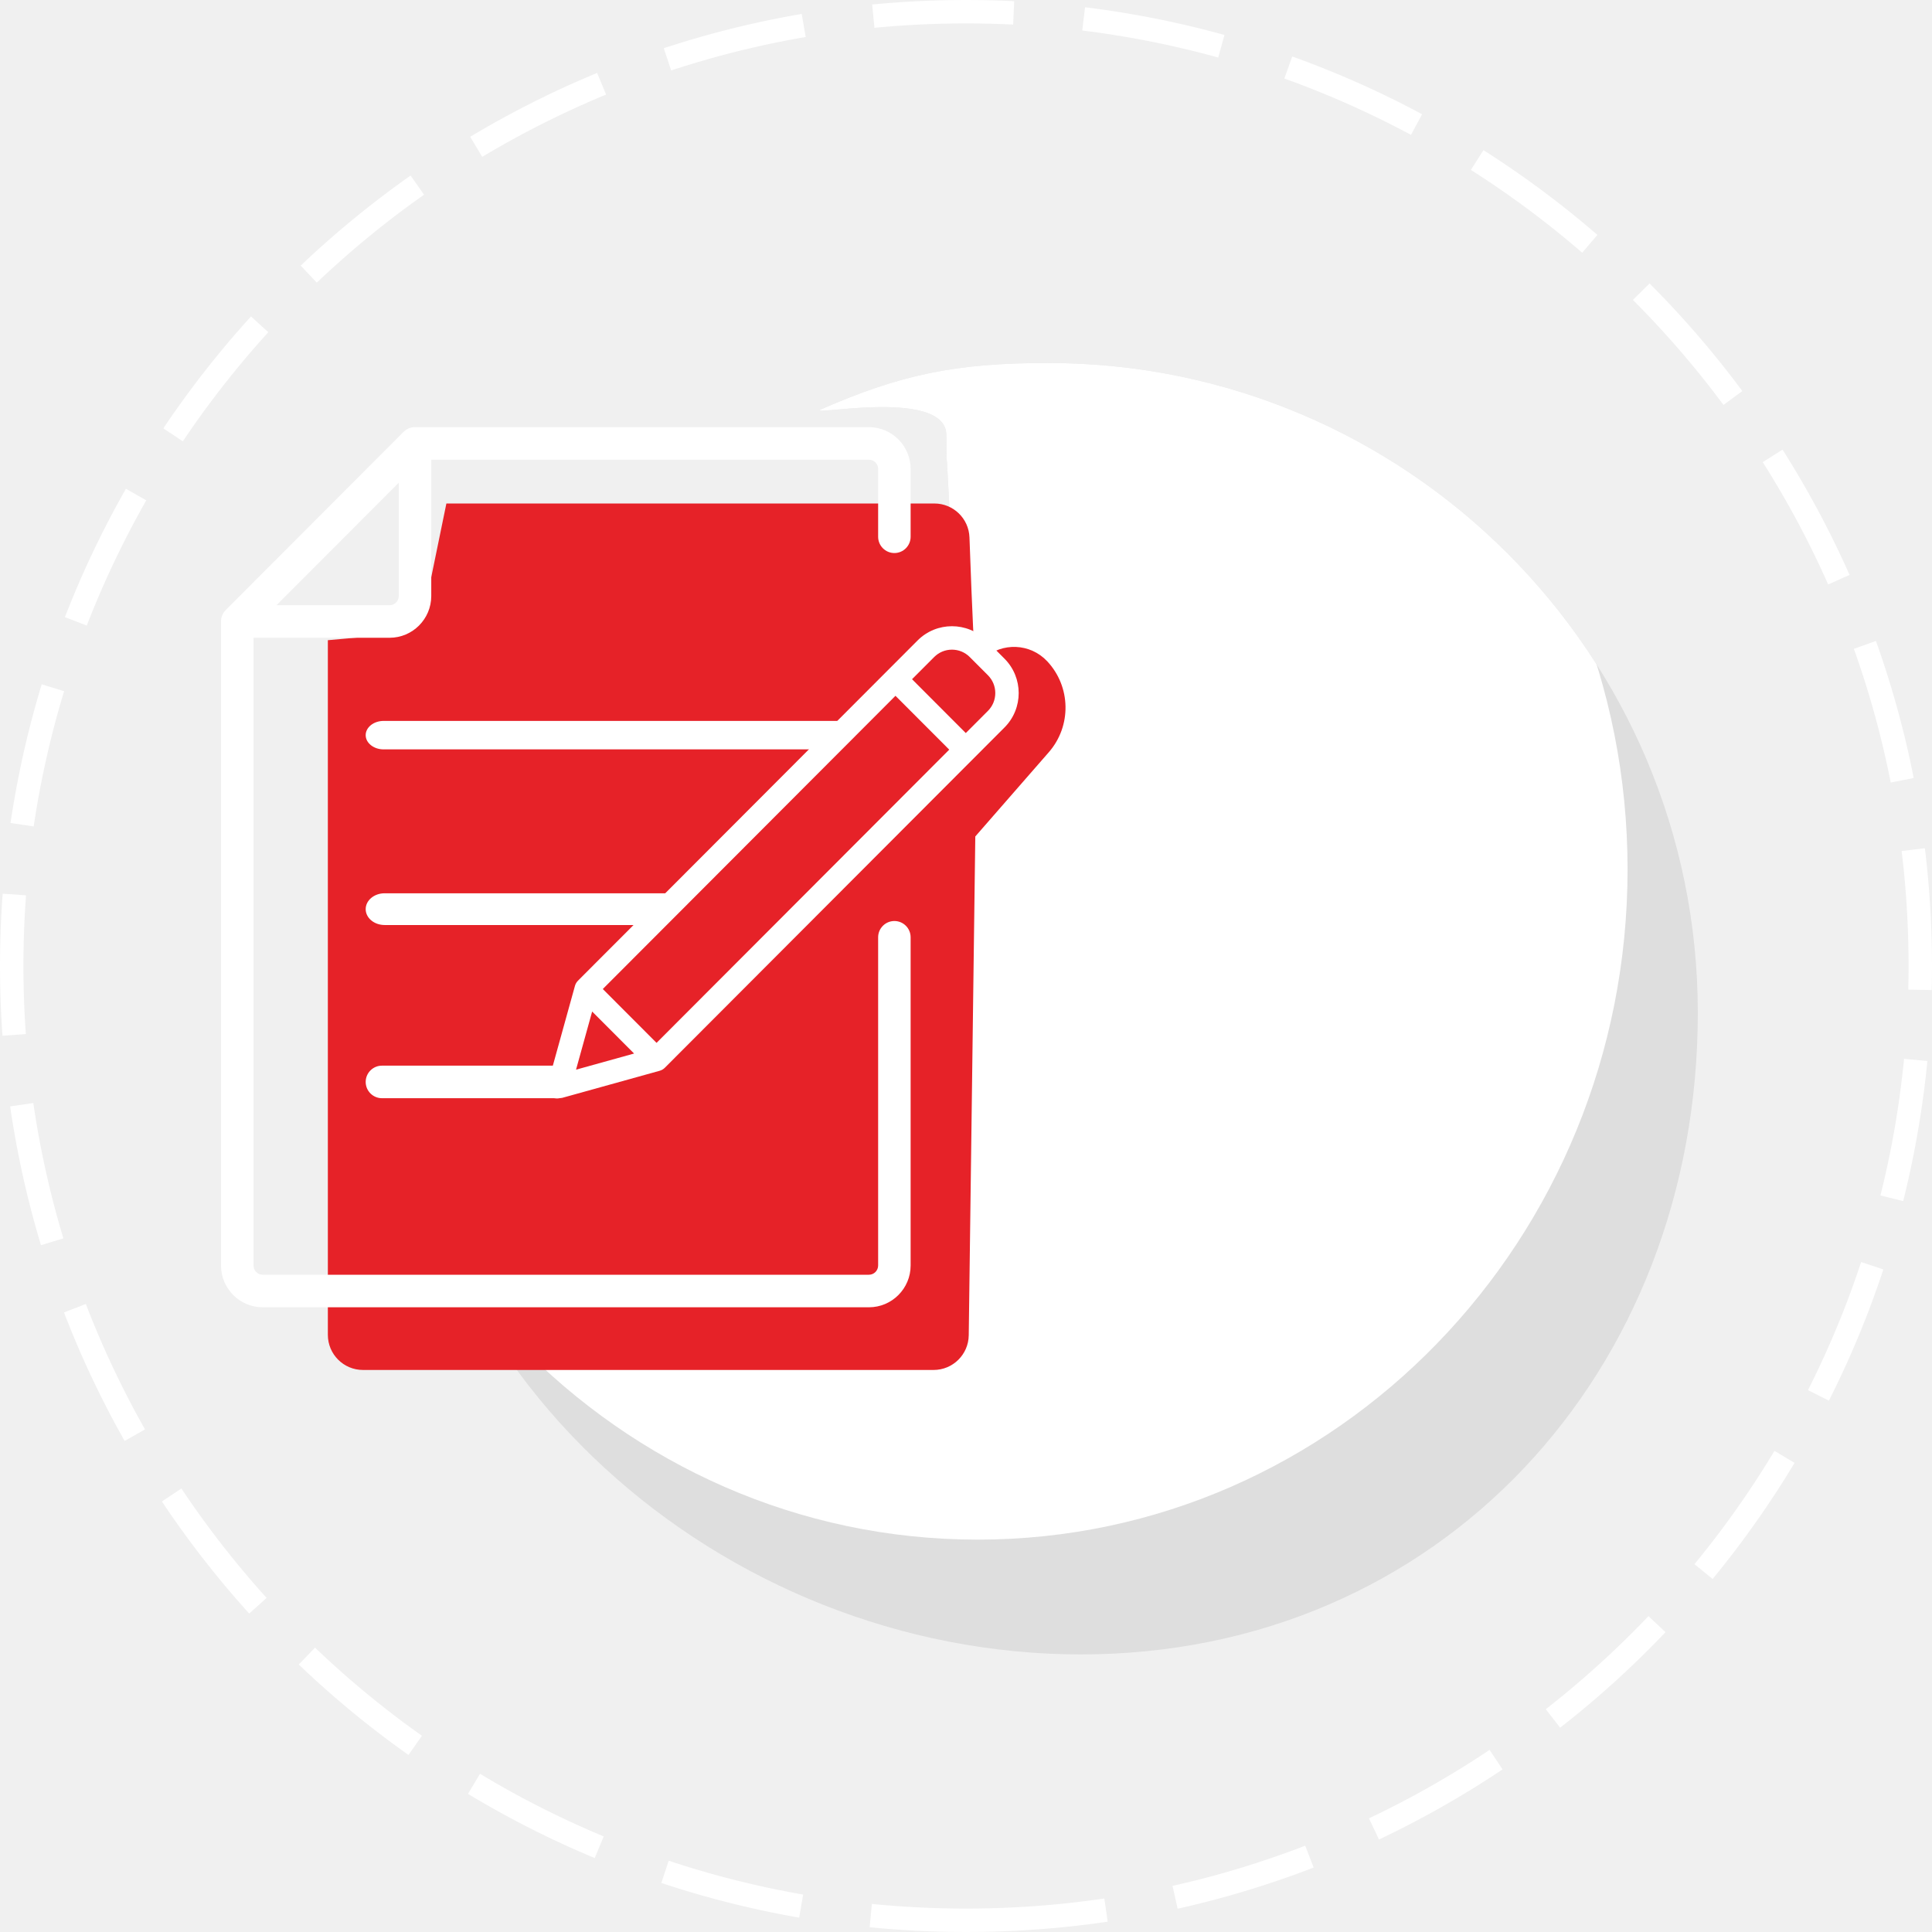
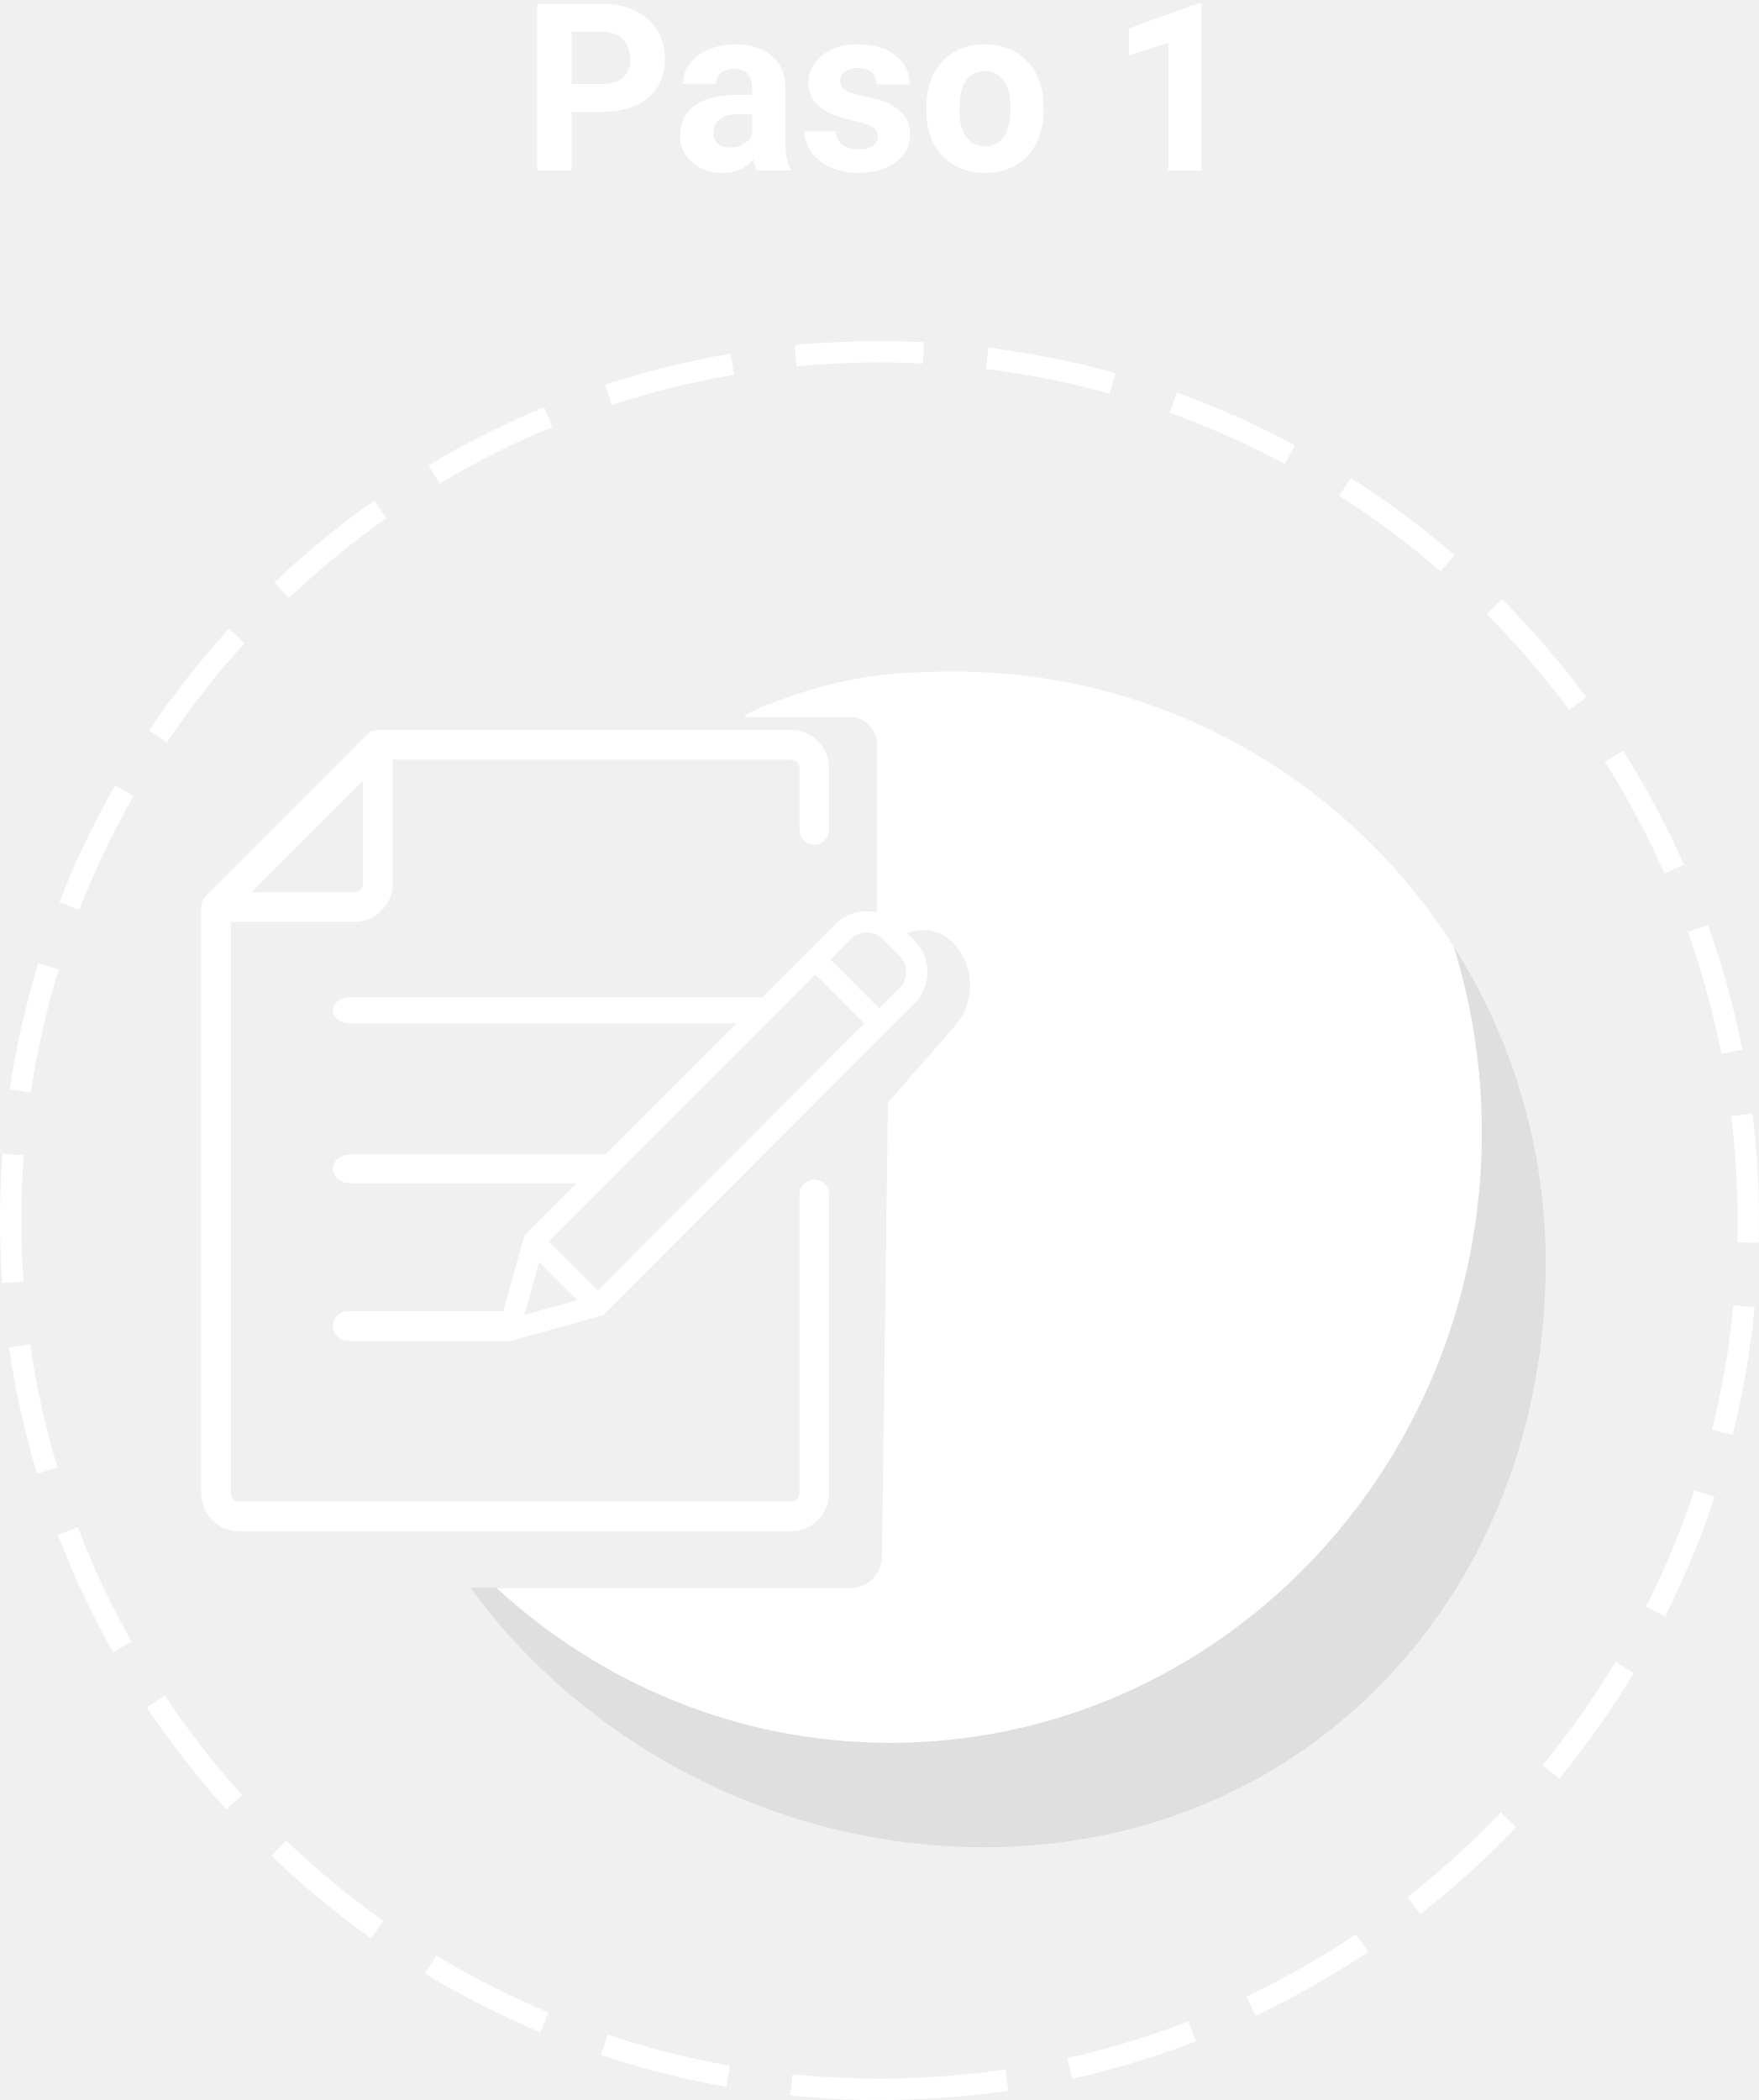
- <svg xmlns="http://www.w3.org/2000/svg" xmlns:xlink="http://www.w3.org/1999/xlink" width="165px" height="165px" viewBox="0 0 165 165" version="1.1">
+ <svg xmlns="http://www.w3.org/2000/svg" xmlns:xlink="http://www.w3.org/1999/xlink" width="165px" height="197px" viewBox="0 0 165 197" version="1.1">
  <defs>
-     <path d="M58.307,110.293 C88.959,110.293 111,86.152 111,55.5 C111,24.848 86.152,0 55.5,0 C47.617,0 42.937,0.985 36.146,3.948 C34.55,4.645 46.439,2.112 46.815,5.976 C46.842,6.38 46.824,8.444 46.874,8.417 C47.012,10.922 47.1,12.62 47.137,13.513 C47.291,17.182 47.307,18.679 47.318,18.705 C41.475,19.123 24.084,11.719 22.878,12.589 C21.794,13.372 20.739,14.192 19.716,15.049 C7.558,25.23 0,38.402 0,55.5 C0,86.152 27.655,110.293 58.307,110.293 Z" id="path-1" />
+     <polygon id="path-1" points="0 0.001 165 0.001 165 165 0 165" />
  </defs>
  <g id="FLUJO-" stroke="none" stroke-width="1" fill="none" fill-rule="evenodd">
-     <g id="1.-Home_Campaña-navidad" transform="translate(-300, -887)">
-       <g id="Group-27" transform="translate(301, 888)">
-         <g id="Group-20" transform="translate(33, 30)">
-           <mask id="mask-2" fill="white">
-             <use xlink:href="#path-1" />
-           </mask>
-           <use id="Oval-3" fill="#DEDEDE" xlink:href="#path-1" />
-           <ellipse id="Oval-3-Copy-5" fill="#FFFFFF" mask="url(#mask-2)" cx="49.5" cy="43.245" rx="55.5" ry="57.245" />
+     <g id="1.-Home_Campaña-navidad" transform="translate(-292, -756)">
+       <g id="Group-2" transform="translate(292, 752)">
+         <g id="Group-18" transform="translate(0, 35)">
+           <path d="M136.358,57.773 C138.068,63.282 139.001,69.15 139.001,75.245 C139.001,106.859 114.152,132.489 83.501,132.489 C69.317,132.489 56.393,126.984 46.583,117.954 L44.129,117.954 C54.894,132.707 73,142.292 92.307,142.292 C122.96,142.292 145.001,118.15 145.001,87.499 C145.001,76.559 141.822,66.368 136.358,57.773" id="Fill-1" fill="#DFDFDF" />
+           <g id="Group-5" transform="translate(0, 0.999)">
+             <mask id="mask-2" fill="white">
+               <use xlink:href="#path-1" />
+             </mask>
+             <g id="Clip-4" />
+             <path d="M74.738,2.369 L74.549,0.378 C78.547,-0.005 82.65,-0.097 86.676,0.104 L86.576,2.101 C82.648,1.906 78.642,1.995 74.738,2.369 Z M104.086,4.926 C100.295,3.873 96.388,3.095 92.476,2.612 L92.722,0.626 C96.732,1.122 100.736,1.92 104.621,2.999 L104.086,4.926 Z M57.379,5.997 L56.756,4.097 C60.59,2.839 64.552,1.857 68.531,1.178 L68.867,3.15 C64.984,3.812 61.119,4.77 57.379,5.997 Z M120.535,11.534 C117.066,9.67 113.429,8.051 109.73,6.721 L110.406,4.839 C114.199,6.202 117.926,7.862 121.482,9.772 L120.535,11.534 Z M41.232,13.368 L40.205,11.652 C43.674,9.577 47.324,7.744 51.052,6.205 L51.816,8.054 C48.177,9.556 44.615,11.344 41.232,13.368 Z M135.138,21.593 C132.158,19.014 128.963,16.636 125.642,14.525 L126.717,12.837 C130.119,15.001 133.392,17.438 136.447,20.08 L135.138,21.593 Z M27.099,24.098 L25.722,22.646 C28.652,19.867 31.81,17.281 35.111,14.96 L36.261,16.596 C33.041,18.861 29.959,21.385 27.099,24.098 Z M147.205,34.599 C144.861,31.437 142.259,28.419 139.474,25.629 L140.89,24.216 C143.744,27.076 146.408,30.168 148.81,33.408 L147.205,34.599 Z M15.646,37.643 L13.986,36.527 C16.238,33.179 18.758,29.968 21.474,26.983 L22.953,28.329 C20.302,31.243 17.843,34.376 15.646,37.643 Z M156.14,49.931 C154.549,46.335 152.67,42.821 150.558,39.486 L152.248,38.416 C154.412,41.833 156.338,45.435 157.968,49.121 L156.14,49.931 Z M7.437,53.354 L5.574,52.63 C7.035,48.871 8.789,45.188 10.789,41.683 L12.525,42.675 C10.576,46.094 8.863,49.687 7.437,53.354 Z M161.482,66.86 C160.718,62.989 159.662,59.146 158.338,55.437 L160.22,54.765 C161.578,58.566 162.662,62.506 163.445,66.473 L161.482,66.86 Z M2.888,70.496 L0.91,70.201 C1.508,66.207 2.408,62.225 3.586,58.366 L5.498,58.95 C4.349,62.715 3.47,66.6 2.888,70.496 Z M164.974,84.585 L162.974,84.536 C162.99,83.859 163,83.18 163,82.498 C163,79.231 162.802,75.937 162.41,72.709 L164.396,72.469 C164.797,75.776 165,79.151 165,82.5 C165,83.198 164.99,83.892 164.974,84.585 Z M0.207,88.362 C0.07,86.426 -0,84.453 -0,82.5 C0.002,80.409 0.08,78.3 0.236,76.232 L2.23,76.381 C2.078,78.4 2.002,80.459 2,82.5 C2,84.407 2.068,86.331 2.201,88.222 L0.207,88.362 Z M162.535,102.598 L160.595,102.112 C161.549,98.3 162.228,94.375 162.613,90.448 L164.603,90.643 C164.209,94.668 163.513,98.69 162.535,102.598 Z M3.468,106.244 C2.31,102.381 1.429,98.395 0.853,94.397 L2.832,94.111 C3.394,98.012 4.254,101.901 5.384,105.67 L3.468,106.244 Z M156.191,119.634 L154.406,118.733 C156.181,115.215 157.709,111.536 158.945,107.8 L160.843,108.428 C159.578,112.258 158.011,116.028 156.191,119.634 Z M10.599,122.981 C8.613,119.46 6.873,115.765 5.431,111.997 L7.299,111.282 C8.707,114.958 10.402,118.563 12.342,121.999 L10.599,122.981 Z M146.263,134.854 L144.718,133.584 C147.22,130.54 149.517,127.286 151.545,123.914 L153.259,124.945 C151.181,128.401 148.826,131.735 146.263,134.854 Z M21.224,137.741 C18.519,134.743 16.013,131.519 13.777,128.159 L15.441,127.051 C17.625,130.329 20.07,133.475 22.709,136.401 L21.224,137.741 Z M133.25,147.549 L132.017,145.973 C135.123,143.547 138.074,140.871 140.791,138.019 L142.238,139.399 C139.455,142.321 136.429,145.063 133.25,147.549 Z M34.802,149.822 C31.513,147.489 28.367,144.889 25.451,142.096 L26.834,140.651 C29.681,143.377 32.752,145.914 35.961,148.191 L34.802,149.822 Z M117.773,157.1 L116.918,155.292 C120.478,153.606 123.943,151.64 127.217,149.447 L128.33,151.109 C124.974,153.356 121.424,155.371 117.773,157.1 Z M50.689,158.642 C46.972,157.088 43.336,155.241 39.879,153.151 L40.914,151.439 C44.287,153.478 47.836,155.281 51.461,156.798 L50.689,158.642 Z M100.568,163.015 L100.133,161.063 C103.976,160.204 107.791,159.05 111.47,157.631 L112.189,159.497 C108.418,160.951 104.508,162.135 100.568,163.015 Z M68.127,163.751 C64.148,163.053 60.191,162.051 56.365,160.774 L56.998,158.876 C60.73,160.122 64.592,161.099 68.472,161.782 L68.127,163.751 Z M82.486,165 C79.705,165 76.896,164.859 74.14,164.582 L74.342,162.592 C77.031,162.863 79.771,163 82.486,163 L82.5,163 C86.453,163 90.427,162.711 94.308,162.14 L94.599,164.119 C90.621,164.703 86.551,165 82.5,165 L82.486,165 Z" id="Fill-3" fill="#FFFFFF" mask="url(#mask-2)" />
+           </g>
+           <path d="M76.384,48.231 C77.149,48.231 77.772,47.607 77.772,46.841 L77.772,41.048 C77.772,39.08 76.174,37.479 74.21,37.479 L35.444,37.479 C35.073,37.479 34.725,37.624 34.462,37.887 L19.281,53.094 C19.024,53.353 18.875,53.711 18.875,54.077 L18.875,109.077 C18.875,111.045 20.474,112.647 22.439,112.647 L74.21,112.647 C76.174,112.647 77.771,111.045 77.771,109.077 L77.771,81.048 C77.771,80.676 77.627,80.327 77.364,80.065 C77.103,79.802 76.754,79.658 76.384,79.658 C75.618,79.658 74.996,80.281 74.996,81.048 L74.996,109.077 C74.996,109.512 74.644,109.866 74.211,109.866 L22.439,109.866 C22.004,109.866 21.651,109.512 21.651,109.077 L21.651,55.468 L33.271,55.468 C35.234,55.468 36.831,53.867 36.831,51.9 L36.831,40.259 L74.21,40.259 C74.644,40.259 74.995,40.613 74.995,41.048 L74.995,46.841 C74.995,47.607 75.618,48.231 76.384,48.231 Z M34.056,51.9 C34.056,52.334 33.703,52.687 33.271,52.687 L23.613,52.687 L34.056,42.226 L34.056,51.9 Z" id="Fill-6" fill="#FFFFFF" />
+           <path d="M32.844,77.289 C31.954,77.289 31.232,77.897 31.232,78.644 C31.232,79.392 31.954,79.999 32.844,79.999 L54.816,79.999 L58,77.289 L32.844,77.289 Z" id="Fill-8" fill="#FFFFFF" />
+           <path d="M47.591,92.009 L32.619,92.009 C31.854,92.009 31.232,92.633 31.232,93.399 C31.232,94.166 31.854,94.79 32.619,94.79 L47.714,94.79 C47.644,94.631 47.35,94.465 47.31,94.286 C47.184,93.527 47.445,92.768 47.591,92.009" id="Fill-10" fill="#FFFFFF" />
+           <path d="M85.788,57.252 L84.234,55.694 C82.617,54.075 79.985,54.075 78.368,55.694 L62.517,71.575 L60.518,73.579 L51.929,82.183 L49.928,84.186 L49.36,84.755 C49.239,84.877 49.15,85.029 49.104,85.197 L46.999,92.791 C46.893,93.338 46.72,93.885 46.811,94.431 C47.058,94.909 47.741,94.794 47.741,94.794 C47.825,94.785 47.974,94.766 48.016,94.76 C48.335,94.671 56.341,92.445 56.341,92.445 C56.506,92.4 56.658,92.311 56.78,92.189 L85.788,63.127 C87.405,61.508 87.405,58.871 85.788,57.252 Z M49.196,92.353 L50.572,87.386 L54.153,90.975 L49.196,92.353 Z M56.073,90.064 L51.481,85.465 L76.477,60.422 L81.069,65.022 L56.073,90.064 Z M84.374,61.711 L82.483,63.605 L77.892,59.005 L79.782,57.111 C80.187,56.706 80.727,56.481 81.302,56.481 C81.876,56.481 82.415,56.706 82.82,57.111 L84.374,58.669 C84.778,59.075 85.002,59.614 85.002,60.19 C85.002,60.764 84.778,61.306 84.374,61.711 Z" id="Fill-12" fill="#FFFFFF" />
+           <path d="M32.761,62.568 C31.917,62.568 31.232,63.113 31.232,63.783 C31.232,64.454 31.917,64.999 32.761,64.999 L69.777,64.999 L73,62.568 L32.761,62.568 Z" id="Fill-14" fill="#FFFFFF" />
+           <path d="M136.358,57.773 C126.511,42.285 109.212,32 89.501,32 C83.739,32 79.75,32.502 75.369,33.928 C73.778,34.398 70.969,35.477 70.212,35.923 C70.185,35.938 70.164,35.95 70.154,35.961 C70.129,35.977 70.097,35.995 70.079,36.008 C69.909,36.139 69.909,36.139 69.834,36.264 C70.393,36.264 71.931,36.272 72.158,36.272 L79.75,36.272 C81.14,36.272 82.271,37.403 82.271,38.794 L82.271,54.218 C82.271,54.496 82.226,54.772 82.134,55.033 C82.048,55.283 82.181,55.556 82.431,55.642 C82.482,55.66 82.535,55.669 82.587,55.669 C82.713,55.669 82.822,55.605 82.911,55.517 L82.925,56.592 C83.111,56.94 83.722,57.501 84.02,57.234 C85.59,55.83 87.995,55.935 89.435,57.474 C91.468,59.645 91.527,63.002 89.572,65.243 L83.294,72.436 L82.734,115.038 C82.712,116.68 81.376,117.999 79.734,117.999 L46.63,117.999 C56.435,127.001 69.34,132.489 83.501,132.489 C114.152,132.489 139.001,106.859 139.001,75.245 C139.001,69.15 138.068,63.282 136.358,57.773" id="Fill-16" fill="#FFFFFF" />
        </g>
-         <path d="M81.5,163 C126.511,163 163,126.511 163,81.5 C163,36.489 126.511,0 81.5,0 C36.489,0 0,36.489 0,81.5 C0,126.511 36.489,163 81.5,163 Z" id="Oval-3-Copy-4" stroke="#FFFFFF" stroke-width="2" stroke-dasharray="12,6" />
-         <path d="M35.322,50.776 L37.123,42 L78.798,42 C80.413,42 81.738,43.278 81.796,44.892 C82.04,51.675 82.206,55.082 82.294,55.112 C82.48,55.46 82.722,55.502 83.02,55.235 L83.02,55.235 C84.59,53.83 86.995,53.937 88.435,55.474 L88.435,55.474 C90.468,57.645 90.527,61.003 88.571,63.244 L82.294,70.437 L81.734,113.039 C81.712,114.681 80.375,116 78.734,116 L30,116 C28.343,116 27,114.657 27,113 L27,53.675 L32.655,53.161 C33.972,53.041 35.056,52.072 35.322,50.776 Z" id="Rectangle-13" fill="#E62228" />
-         <g id="registra" transform="translate(17, 35)" fill="#FFFFFF">
-           <path d="M16.056,14.9 C16.056,15.334 15.704,15.688 15.27,15.688 L5.614,15.688 L16.056,5.226 L16.056,14.9 Z M58.384,11.232 C59.149,11.232 59.771,10.608 59.771,9.841 L59.771,4.049 C59.771,2.081 58.174,0.48 56.211,0.48 L17.443,0.48 C17.073,0.48 16.725,0.624 16.462,0.887 L1.282,16.095 C1.024,16.354 0.875,16.712 0.875,17.078 L0.875,72.077 C0.876,74.046 2.474,75.647 4.438,75.647 L56.21,75.647 C58.174,75.647 59.771,74.046 59.771,72.078 L59.771,44.048 C59.771,43.677 59.627,43.328 59.365,43.065 C59.103,42.803 58.754,42.658 58.384,42.658 C57.619,42.658 56.996,43.282 56.996,44.048 L56.996,72.078 C56.996,72.513 56.644,72.867 56.211,72.867 L4.438,72.867 C4.004,72.867 3.651,72.513 3.651,72.078 L3.651,18.468 L15.27,18.468 C17.234,18.468 18.831,16.868 18.831,14.9 L18.831,3.26 L56.211,3.26 C56.644,3.26 56.996,3.614 56.996,4.049 L56.996,9.841 C56.996,10.608 57.618,11.232 58.384,11.232 Z" id="Fill-4" />
-           <path d="M14.844,40.29 C13.955,40.29 13.231,40.898 13.231,41.645 C13.231,42.392 13.955,43 14.844,43 L36.815,43 L40,40.29 L14.844,40.29 Z" id="Fill-6" />
-           <path d="M29.591,55.011 L14.619,55.011 C13.854,55.011 13.231,55.634 13.231,56.401 C13.231,57.167 13.854,57.791 14.619,57.791 L29.714,57.791 C29.644,57.632 29.349,57.466 29.31,57.288 C29.183,56.529 29.444,55.77 29.591,55.011" id="Fill-8" />
-           <path d="M66.373,24.712 L64.482,26.606 L59.891,22.007 L61.782,20.113 C62.187,19.707 62.726,19.483 63.301,19.483 C63.875,19.483 64.414,19.707 64.819,20.113 L66.373,21.669 C66.778,22.075 67.001,22.615 67.001,23.191 C67.001,23.766 66.778,24.306 66.373,24.712 Z M38.072,53.065 L33.481,48.466 L58.477,23.424 L63.068,28.023 L38.072,53.065 Z M31.195,55.354 L32.572,50.388 L36.153,53.976 L31.195,55.354 Z M67.787,20.253 L66.234,18.696 C64.617,17.076 61.985,17.076 60.367,18.696 L44.517,34.576 L42.517,36.579 L33.928,45.184 L31.927,47.187 L31.36,47.757 C31.238,47.879 31.149,48.031 31.103,48.198 L28.998,55.792 C28.893,56.339 28.719,56.886 28.81,57.433 C29.057,57.91 29.741,57.796 29.741,57.796 C29.824,57.786 29.973,57.768 30.015,57.761 C30.335,57.672 38.34,55.447 38.34,55.447 C38.505,55.401 38.657,55.312 38.779,55.19 L67.787,26.129 C69.404,24.509 69.404,21.873 67.787,20.253 Z" id="Fill-10" />
-           <path d="M14.761,25.569 C13.917,25.569 13.231,26.114 13.231,26.784 C13.231,27.455 13.917,28 14.761,28 L51.777,28 L55,25.569 L14.761,25.569 Z" id="Fill-12" />
-         </g>
+         <path d="M53.619,14.489 L53.619,20 L50.396,20 L50.396,4.359 L56.498,4.359 C57.673,4.359 58.706,4.574 59.597,5.004 C60.489,5.434 61.174,6.044 61.654,6.835 C62.134,7.627 62.374,8.527 62.374,9.537 C62.374,11.07 61.849,12.278 60.8,13.163 C59.751,14.047 58.299,14.489 56.444,14.489 L53.619,14.489 Z M53.619,11.879 L56.498,11.879 C57.35,11.879 58,11.678 58.448,11.277 C58.895,10.876 59.119,10.303 59.119,9.559 C59.119,8.792 58.894,8.173 58.442,7.7 C57.991,7.228 57.368,6.984 56.573,6.97 L53.619,6.97 L53.619,11.879 Z M71,20 C70.857,19.721 70.753,19.373 70.688,18.958 C69.937,19.796 68.959,20.215 67.756,20.215 C66.617,20.215 65.674,19.885 64.925,19.227 C64.177,18.568 63.803,17.737 63.803,16.734 C63.803,15.503 64.259,14.557 65.172,13.898 C66.085,13.24 67.405,12.907 69.131,12.899 L70.56,12.899 L70.56,12.233 C70.56,11.696 70.422,11.267 70.146,10.944 C69.87,10.622 69.435,10.461 68.841,10.461 C68.318,10.461 67.908,10.586 67.611,10.837 C67.314,11.088 67.165,11.431 67.165,11.868 L64.061,11.868 C64.061,11.195 64.268,10.572 64.684,9.999 C65.099,9.426 65.686,8.977 66.445,8.651 C67.204,8.325 68.057,8.162 69.002,8.162 C70.434,8.162 71.571,8.522 72.413,9.242 C73.254,9.961 73.675,10.973 73.675,12.276 L73.675,17.314 C73.682,18.417 73.836,19.252 74.137,19.817 L74.137,20 L71,20 Z M68.433,17.841 C68.891,17.841 69.313,17.739 69.7,17.535 C70.087,17.331 70.373,17.057 70.56,16.713 L70.56,14.715 L69.399,14.715 C67.845,14.715 67.018,15.252 66.918,16.326 L66.907,16.509 C66.907,16.896 67.043,17.214 67.315,17.465 C67.588,17.715 67.96,17.841 68.433,17.841 Z M82.354,16.788 C82.354,16.409 82.167,16.11 81.791,15.891 C81.415,15.673 80.811,15.478 79.98,15.306 C77.216,14.726 75.834,13.551 75.834,11.782 C75.834,10.751 76.262,9.89 77.118,9.199 C77.973,8.508 79.092,8.162 80.475,8.162 C81.95,8.162 83.13,8.509 84.014,9.204 C84.899,9.899 85.341,10.801 85.341,11.911 L82.236,11.911 C82.236,11.467 82.093,11.1 81.807,10.81 C81.52,10.52 81.073,10.375 80.464,10.375 C79.941,10.375 79.536,10.493 79.25,10.729 C78.964,10.966 78.82,11.267 78.82,11.632 C78.82,11.976 78.983,12.253 79.309,12.464 C79.635,12.676 80.185,12.858 80.958,13.012 C81.731,13.166 82.383,13.34 82.913,13.533 C84.553,14.135 85.373,15.177 85.373,16.659 C85.373,17.719 84.918,18.577 84.009,19.232 C83.099,19.887 81.925,20.215 80.485,20.215 C79.511,20.215 78.647,20.041 77.891,19.694 C77.136,19.347 76.543,18.87 76.113,18.265 C75.684,17.66 75.469,17.007 75.469,16.305 L78.412,16.305 C78.441,16.856 78.645,17.279 79.024,17.572 C79.404,17.866 79.912,18.013 80.55,18.013 C81.144,18.013 81.594,17.9 81.898,17.674 C82.202,17.449 82.354,17.153 82.354,16.788 Z M86.888,14.081 C86.888,12.928 87.11,11.9 87.554,10.998 C87.998,10.096 88.637,9.397 89.471,8.903 C90.306,8.409 91.274,8.162 92.377,8.162 C93.945,8.162 95.225,8.642 96.217,9.602 C97.209,10.561 97.762,11.865 97.877,13.512 L97.898,14.307 C97.898,16.09 97.401,17.52 96.405,18.598 C95.41,19.676 94.074,20.215 92.398,20.215 C90.723,20.215 89.385,19.678 88.386,18.604 C87.387,17.529 86.888,16.068 86.888,14.221 L86.888,14.081 Z M89.992,14.307 C89.992,15.41 90.2,16.253 90.615,16.836 C91.031,17.42 91.625,17.712 92.398,17.712 C93.15,17.712 93.738,17.424 94.16,16.847 C94.583,16.271 94.794,15.349 94.794,14.081 C94.794,13 94.583,12.162 94.16,11.567 C93.738,10.973 93.143,10.676 92.377,10.676 C91.618,10.676 91.031,10.971 90.615,11.562 C90.2,12.153 89.992,13.068 89.992,14.307 Z M112.701,20 L109.597,20 L109.597,8.033 L105.891,9.183 L105.891,6.658 L112.368,4.338 L112.701,4.338 L112.701,20 Z" id="Paso-1" fill="#FFFFFF" />
      </g>
    </g>
  </g>
</svg>
